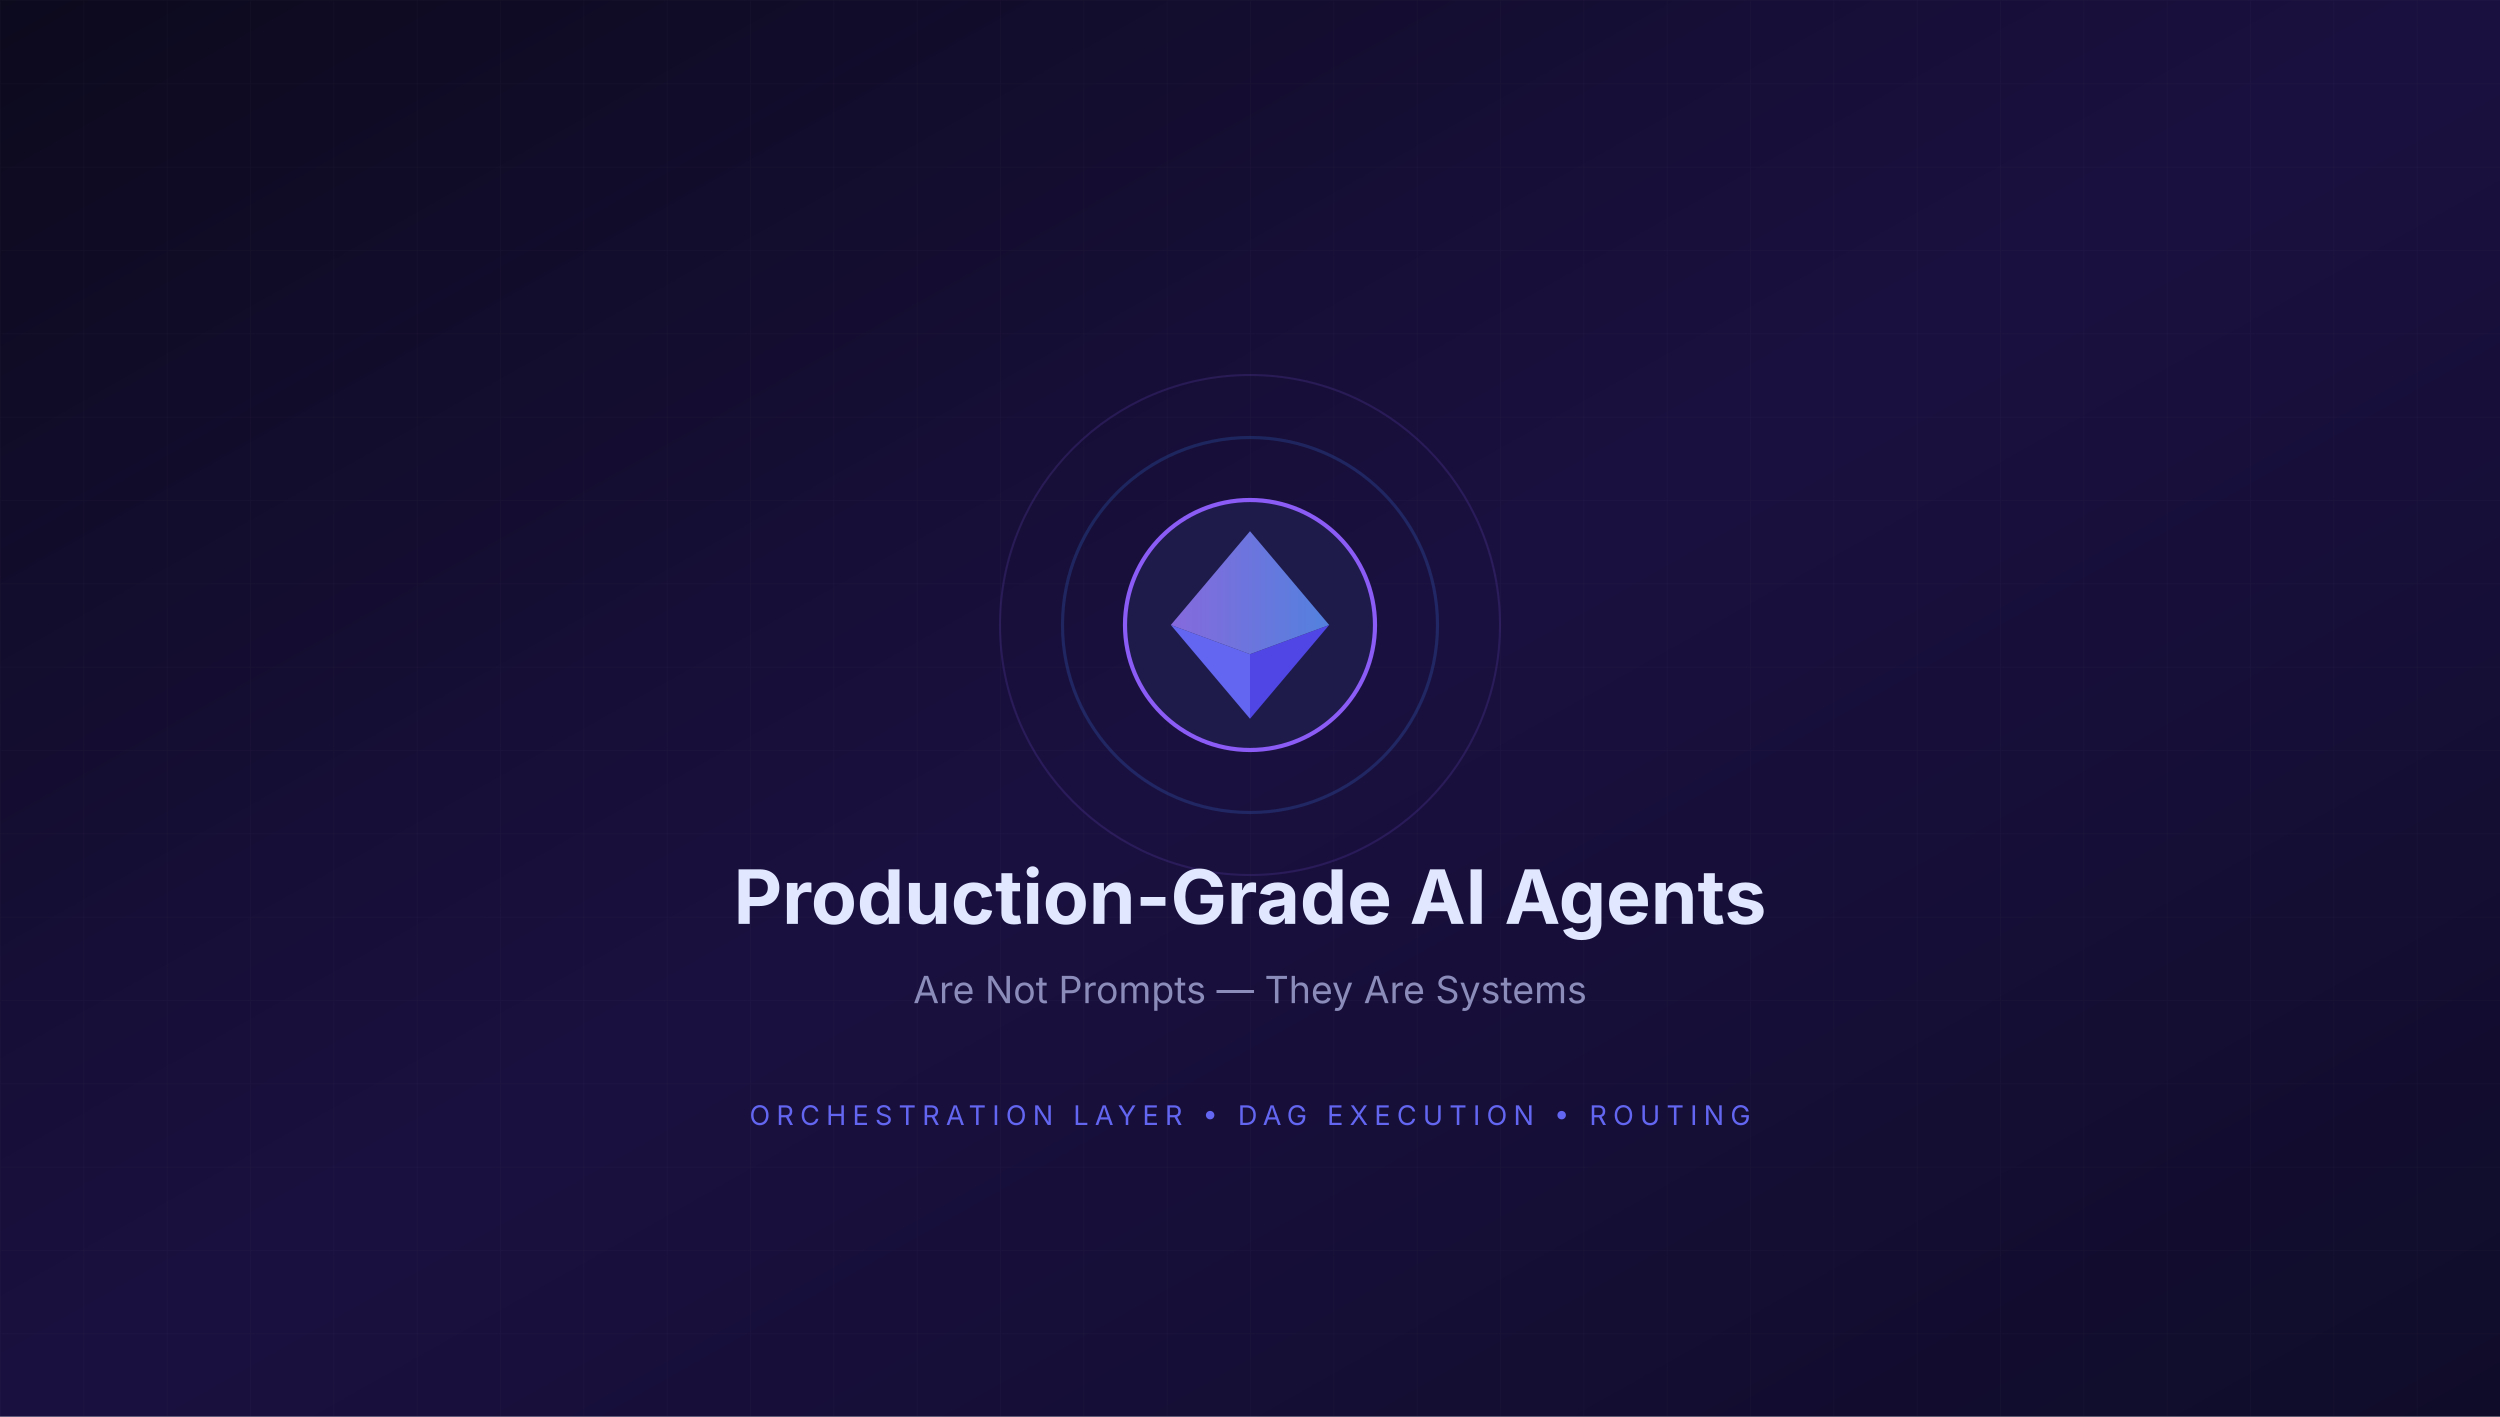
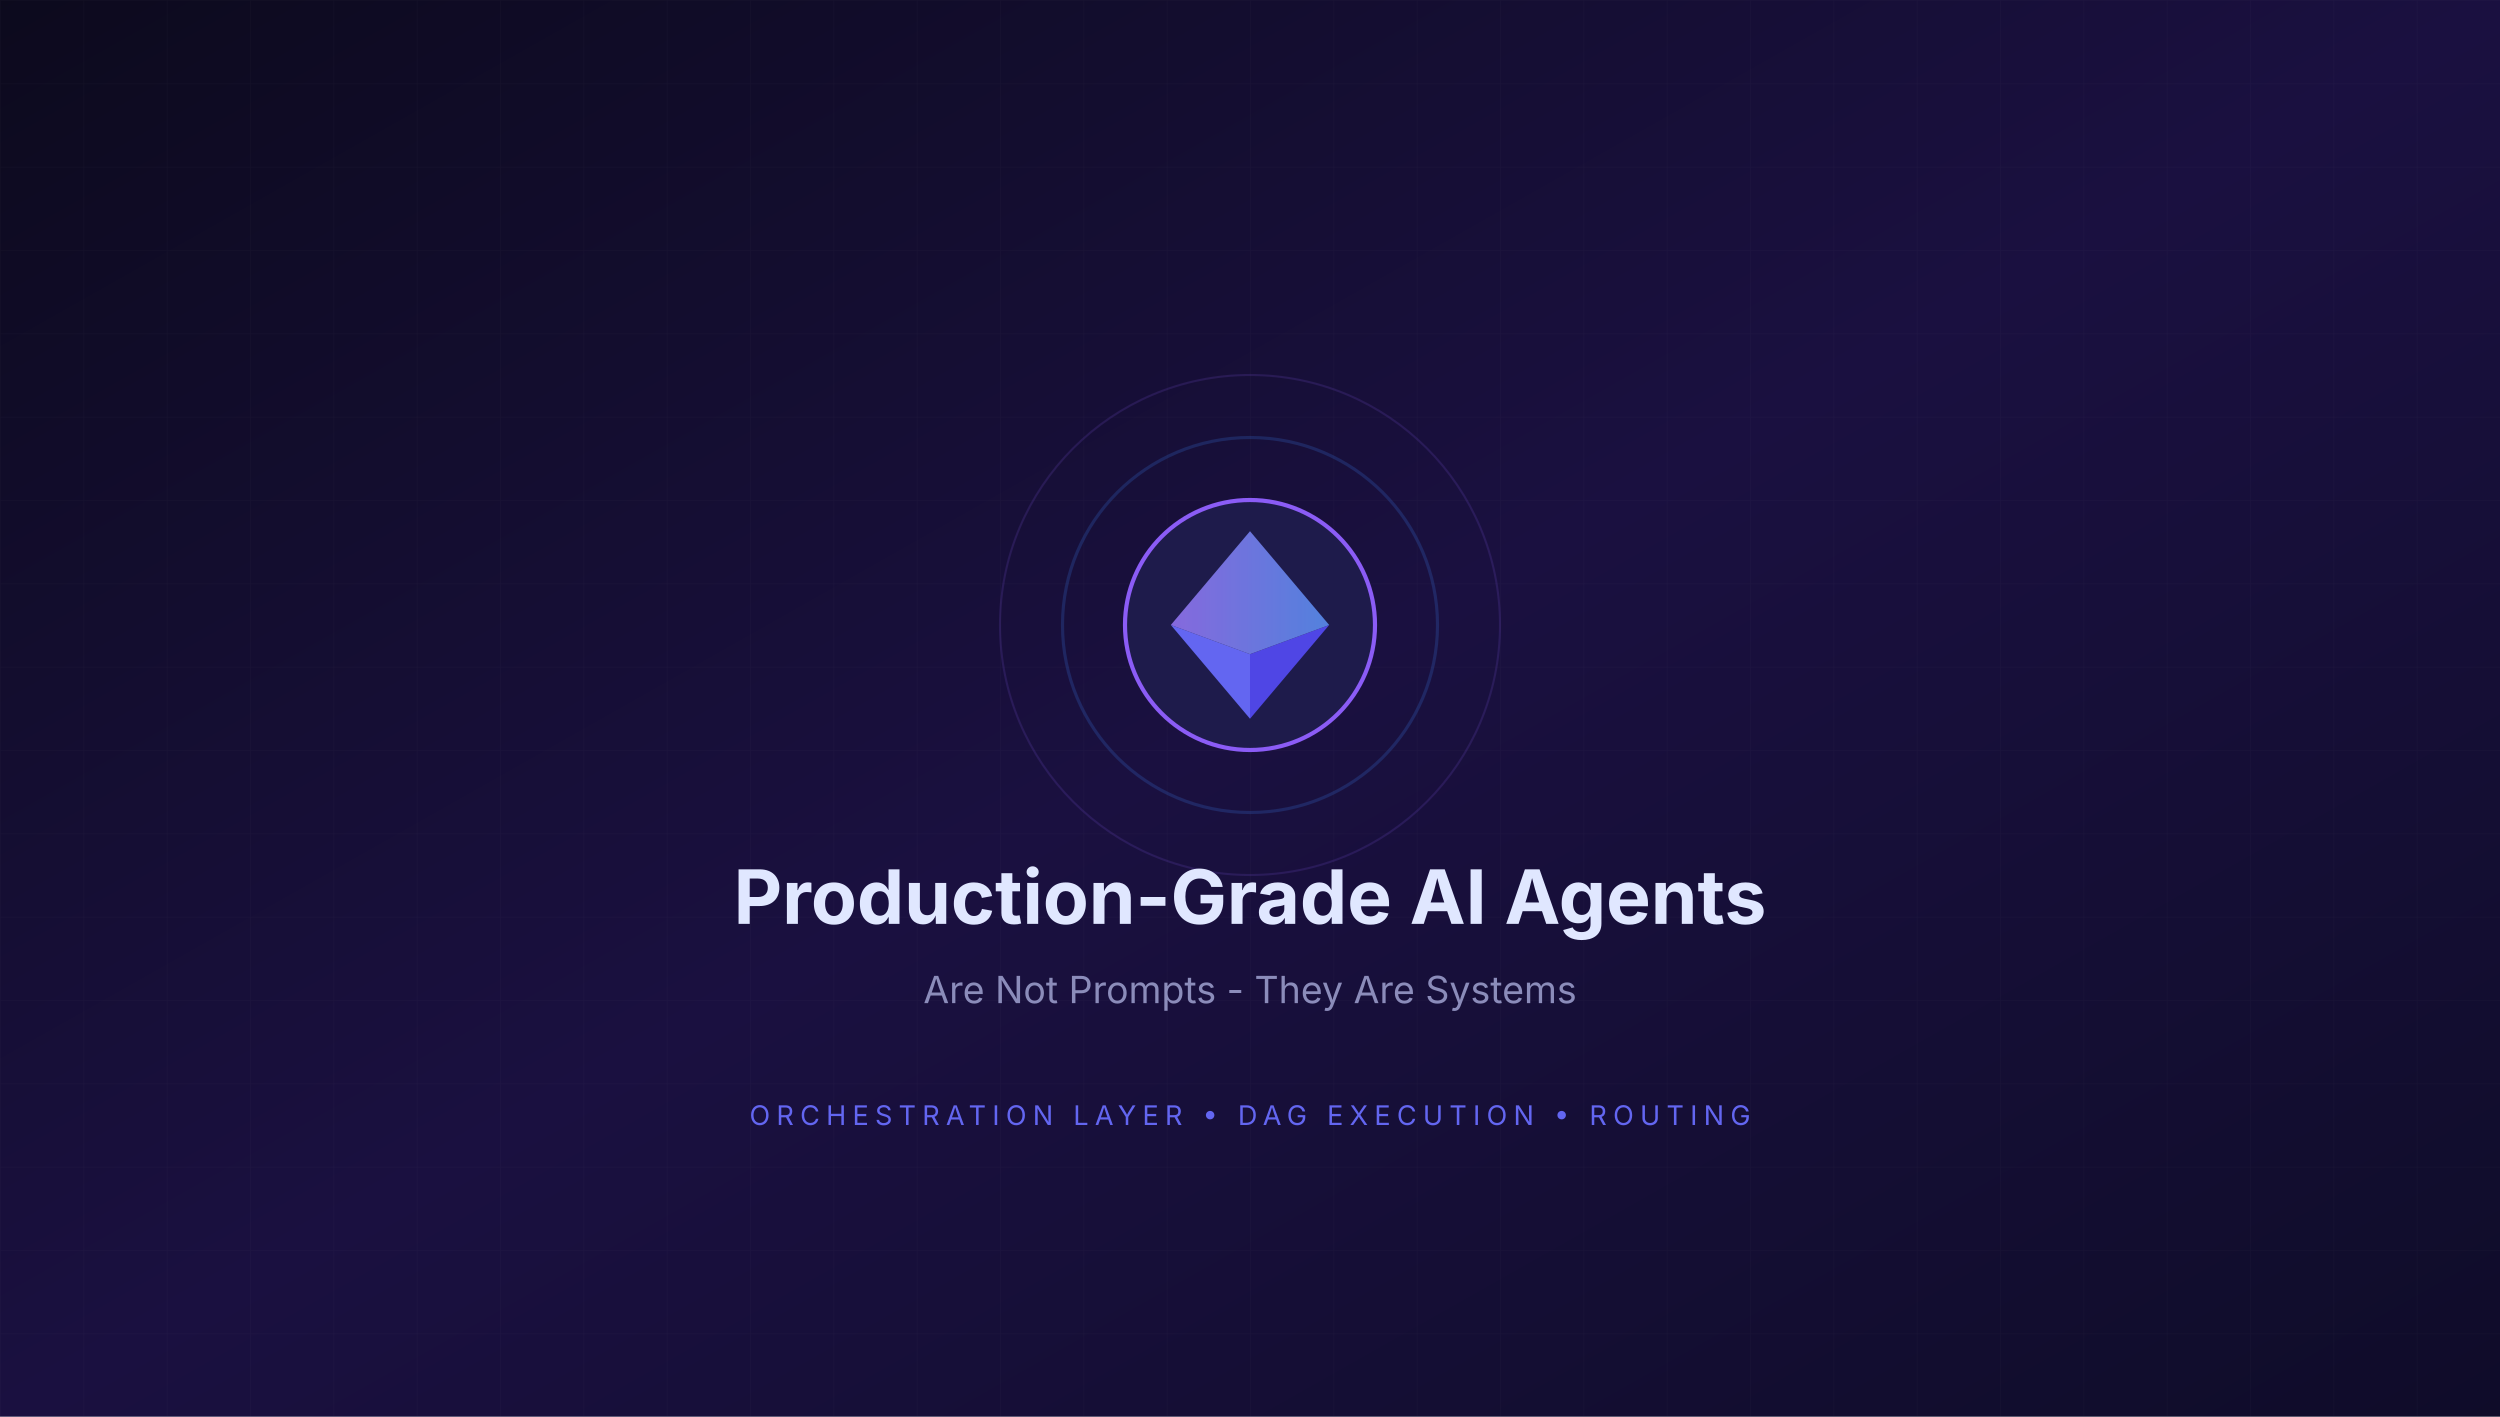
<svg xmlns="http://www.w3.org/2000/svg" viewBox="0 0 1200 680" role="img" aria-label="Production-Grade AI Agents">
  <defs>
    <linearGradient id="bg" x1="0%" y1="0%" x2="100%" y2="100%">
      <stop offset="0%" stop-color="#0c0a1d" />
      <stop offset="50%" stop-color="#1a1040" />
      <stop offset="100%" stop-color="#0f0c29" />
    </linearGradient>
    <linearGradient id="accent1" x1="0%" y1="0%" x2="100%" y2="100%">
      <stop offset="0%" stop-color="#f59e0b" />
      <stop offset="100%" stop-color="#ef4444" />
    </linearGradient>
    <linearGradient id="accent2" x1="0%" y1="0%" x2="100%" y2="0%">
      <stop offset="0%" stop-color="#8b5cf6" />
      <stop offset="100%" stop-color="#3b82f6" />
    </linearGradient>
  </defs>
  <rect width="1200" height="680" fill="url(#bg)" />
  <g opacity="0.03">
    <pattern id="grid" width="40" height="40" patternUnits="userSpaceOnUse">
      <path d="M 40 0 L 0 0 0 40" fill="none" stroke="#ffffff" stroke-width="0.5" />
    </pattern>
    <rect width="1200" height="680" fill="url(#grid)" />
  </g>
  <g transform="translate(600, 300)">
    <circle cx="0" cy="0" r="120" fill="none" stroke="#8b5cf6" stroke-width="1" opacity="0.15" />
    <circle cx="0" cy="0" r="90" fill="none" stroke="#3b82f6" stroke-width="1.5" opacity="0.2" />
    <circle cx="0" cy="0" r="60" fill="#1e1b4b" stroke="#8b5cf6" stroke-width="2" />
    <polygon points="0,-45 38,0 0,14 -38,0" fill="url(#accent2)" opacity="0.8" />
    <polygon points="-38,0 0,14 0,45" fill="#6366f1" />
    <polygon points="38,0 0,14 0,45" fill="#4f46e5" />
    <polygon points="0,-45 38,0 0,14 -38,0" fill="#c7d2fe" opacity="0.2" />
  </g>
  <text x="600" y="430" font-family="system-ui, -apple-system, sans-serif" font-size="36" font-weight="bold" fill="#e0e7ff" text-anchor="middle" dominant-baseline="middle">Production-Grade AI Agents</text>
-   <text x="600" y="475" font-family="system-ui, -apple-system, sans-serif" font-size="18" fill="#8b8cba" text-anchor="middle" dominant-baseline="middle">Are Not Prompts — They Are Systems</text>
+   <text x="600" y="475" font-family="system-ui, -apple-system, sans-serif" font-size="18" fill="#8b8cba" text-anchor="middle" dominant-baseline="middle">Are Not Prompts - They Are Systems</text>
  <line x1="420" y1="510" x2="780" y2="510" stroke="url(#accent1)" stroke-width="2" stroke-linecap="round" />
  <text x="600" y="540" font-family="system-ui, -apple-system, sans-serif" font-size="13" fill="#6366f1" text-anchor="middle" letter-spacing="3">ORCHESTRATION LAYER • DAG EXECUTION • ROUTING</text>
</svg>
